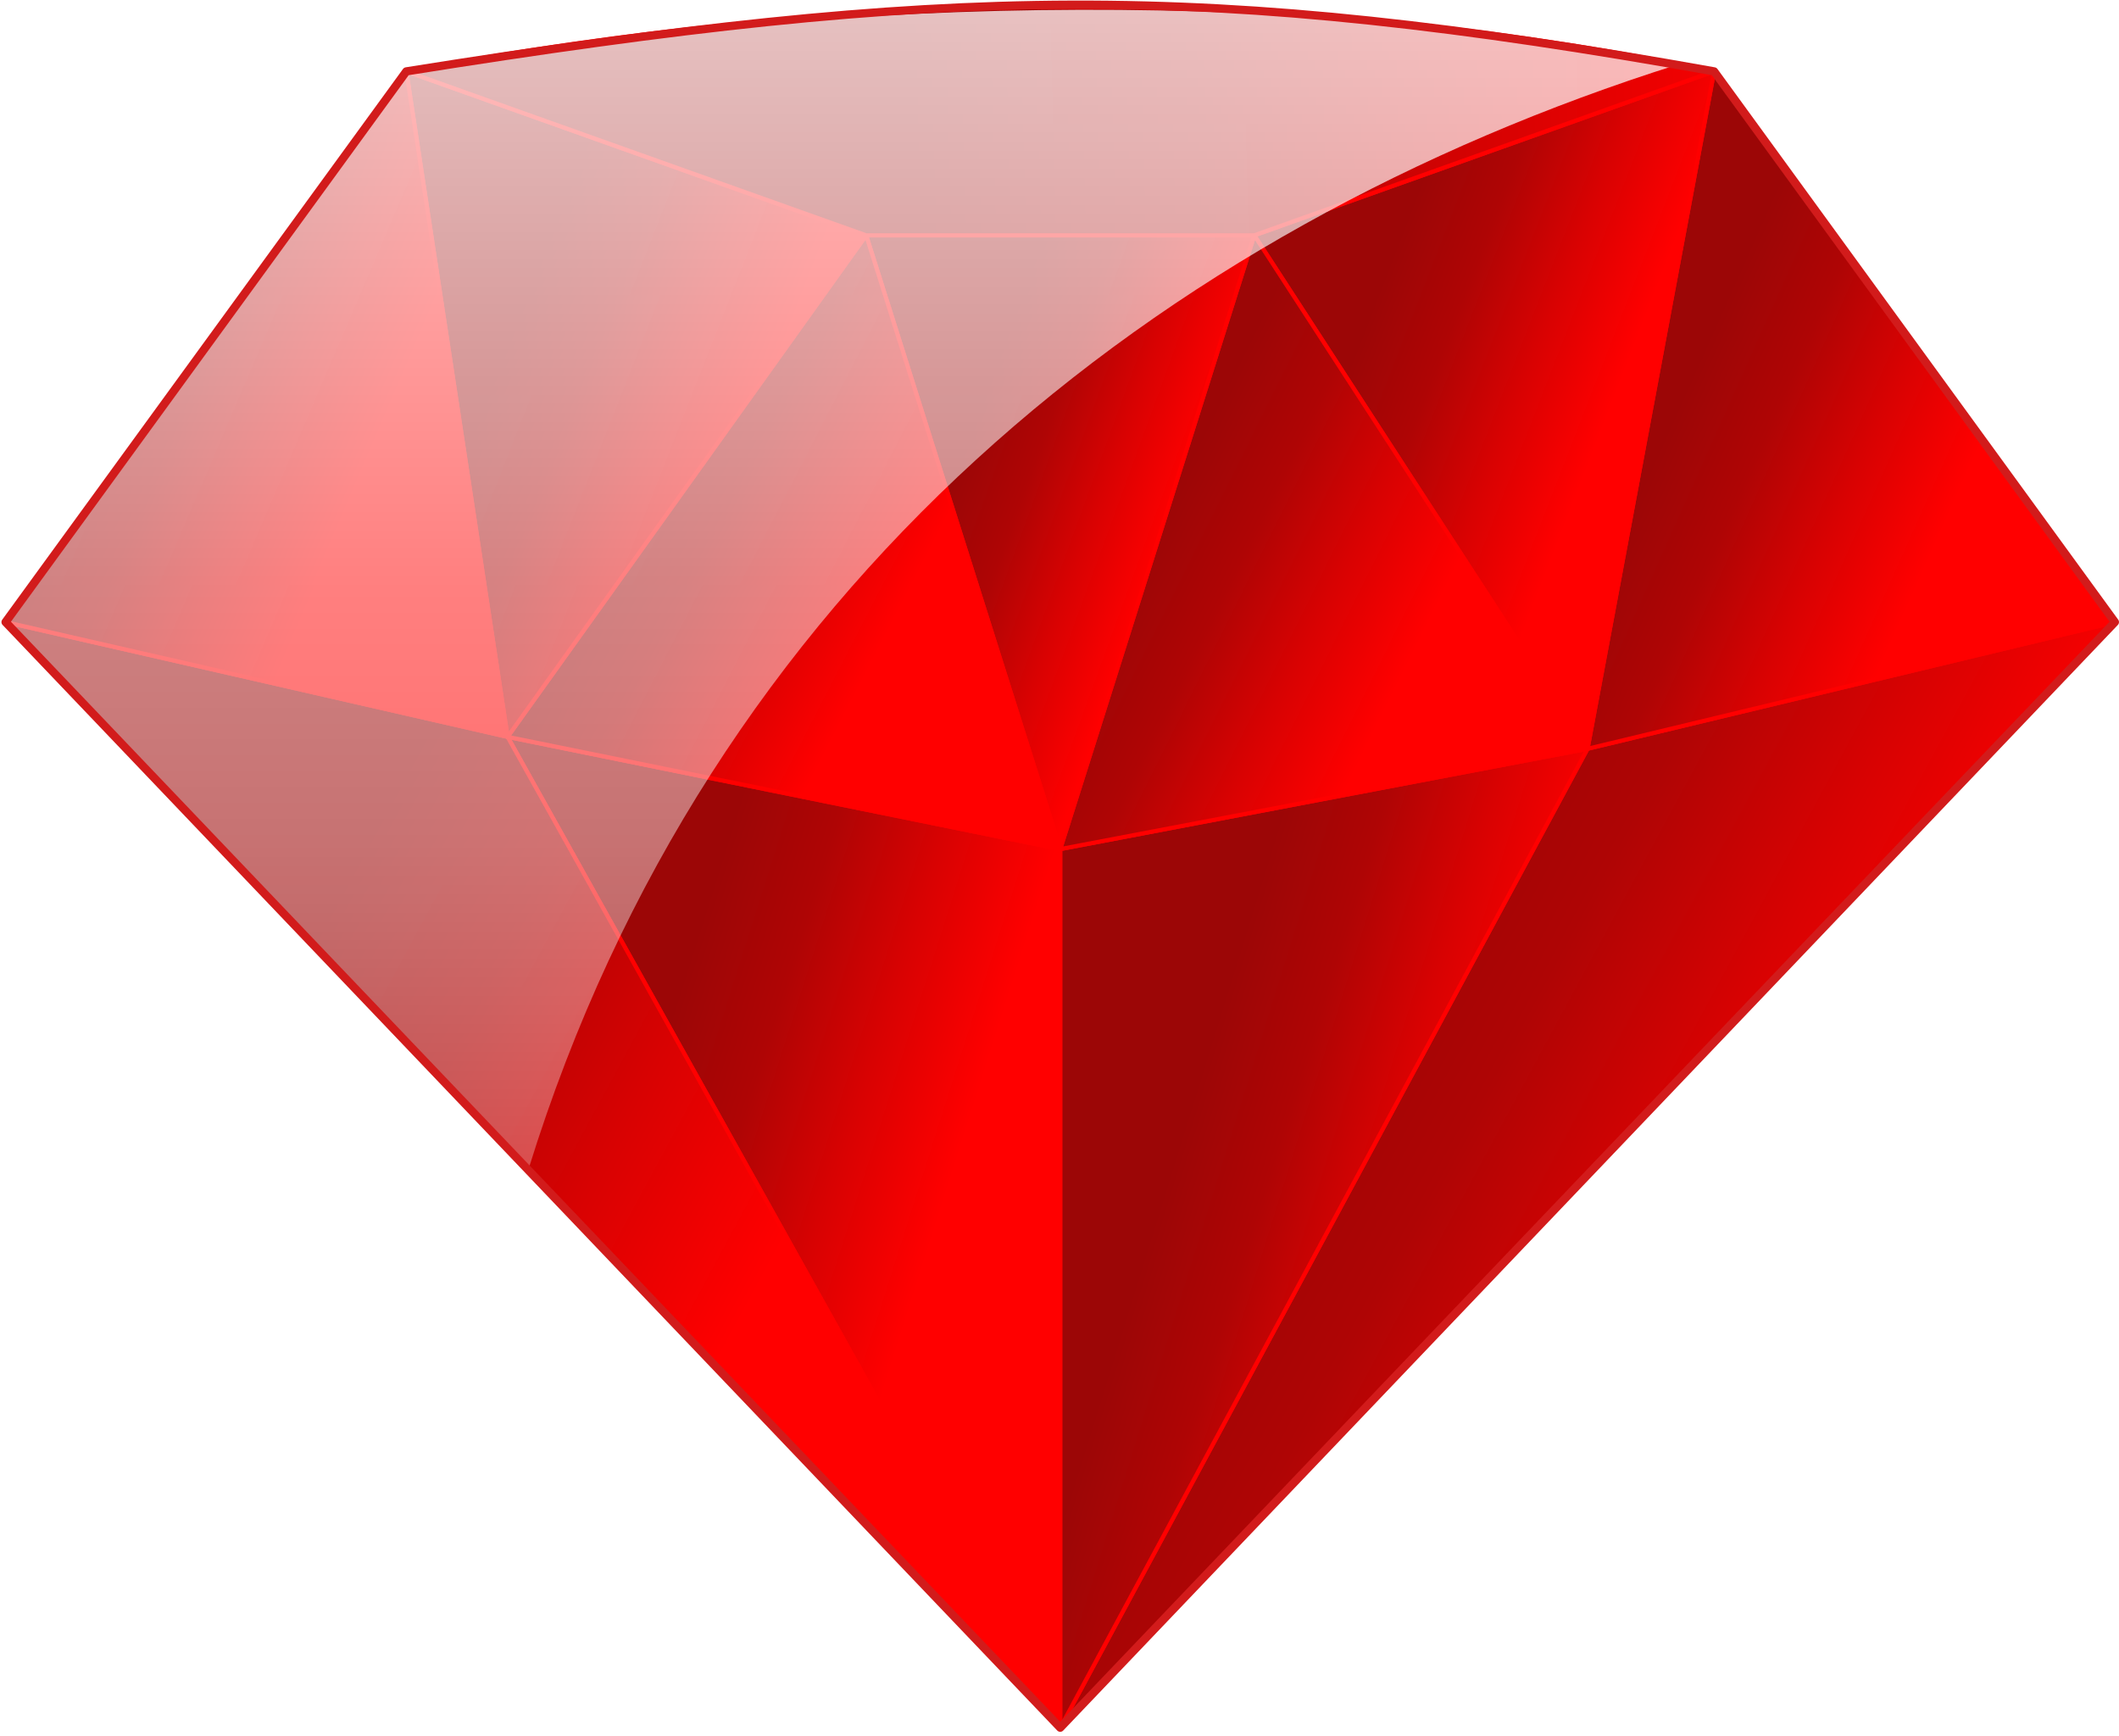
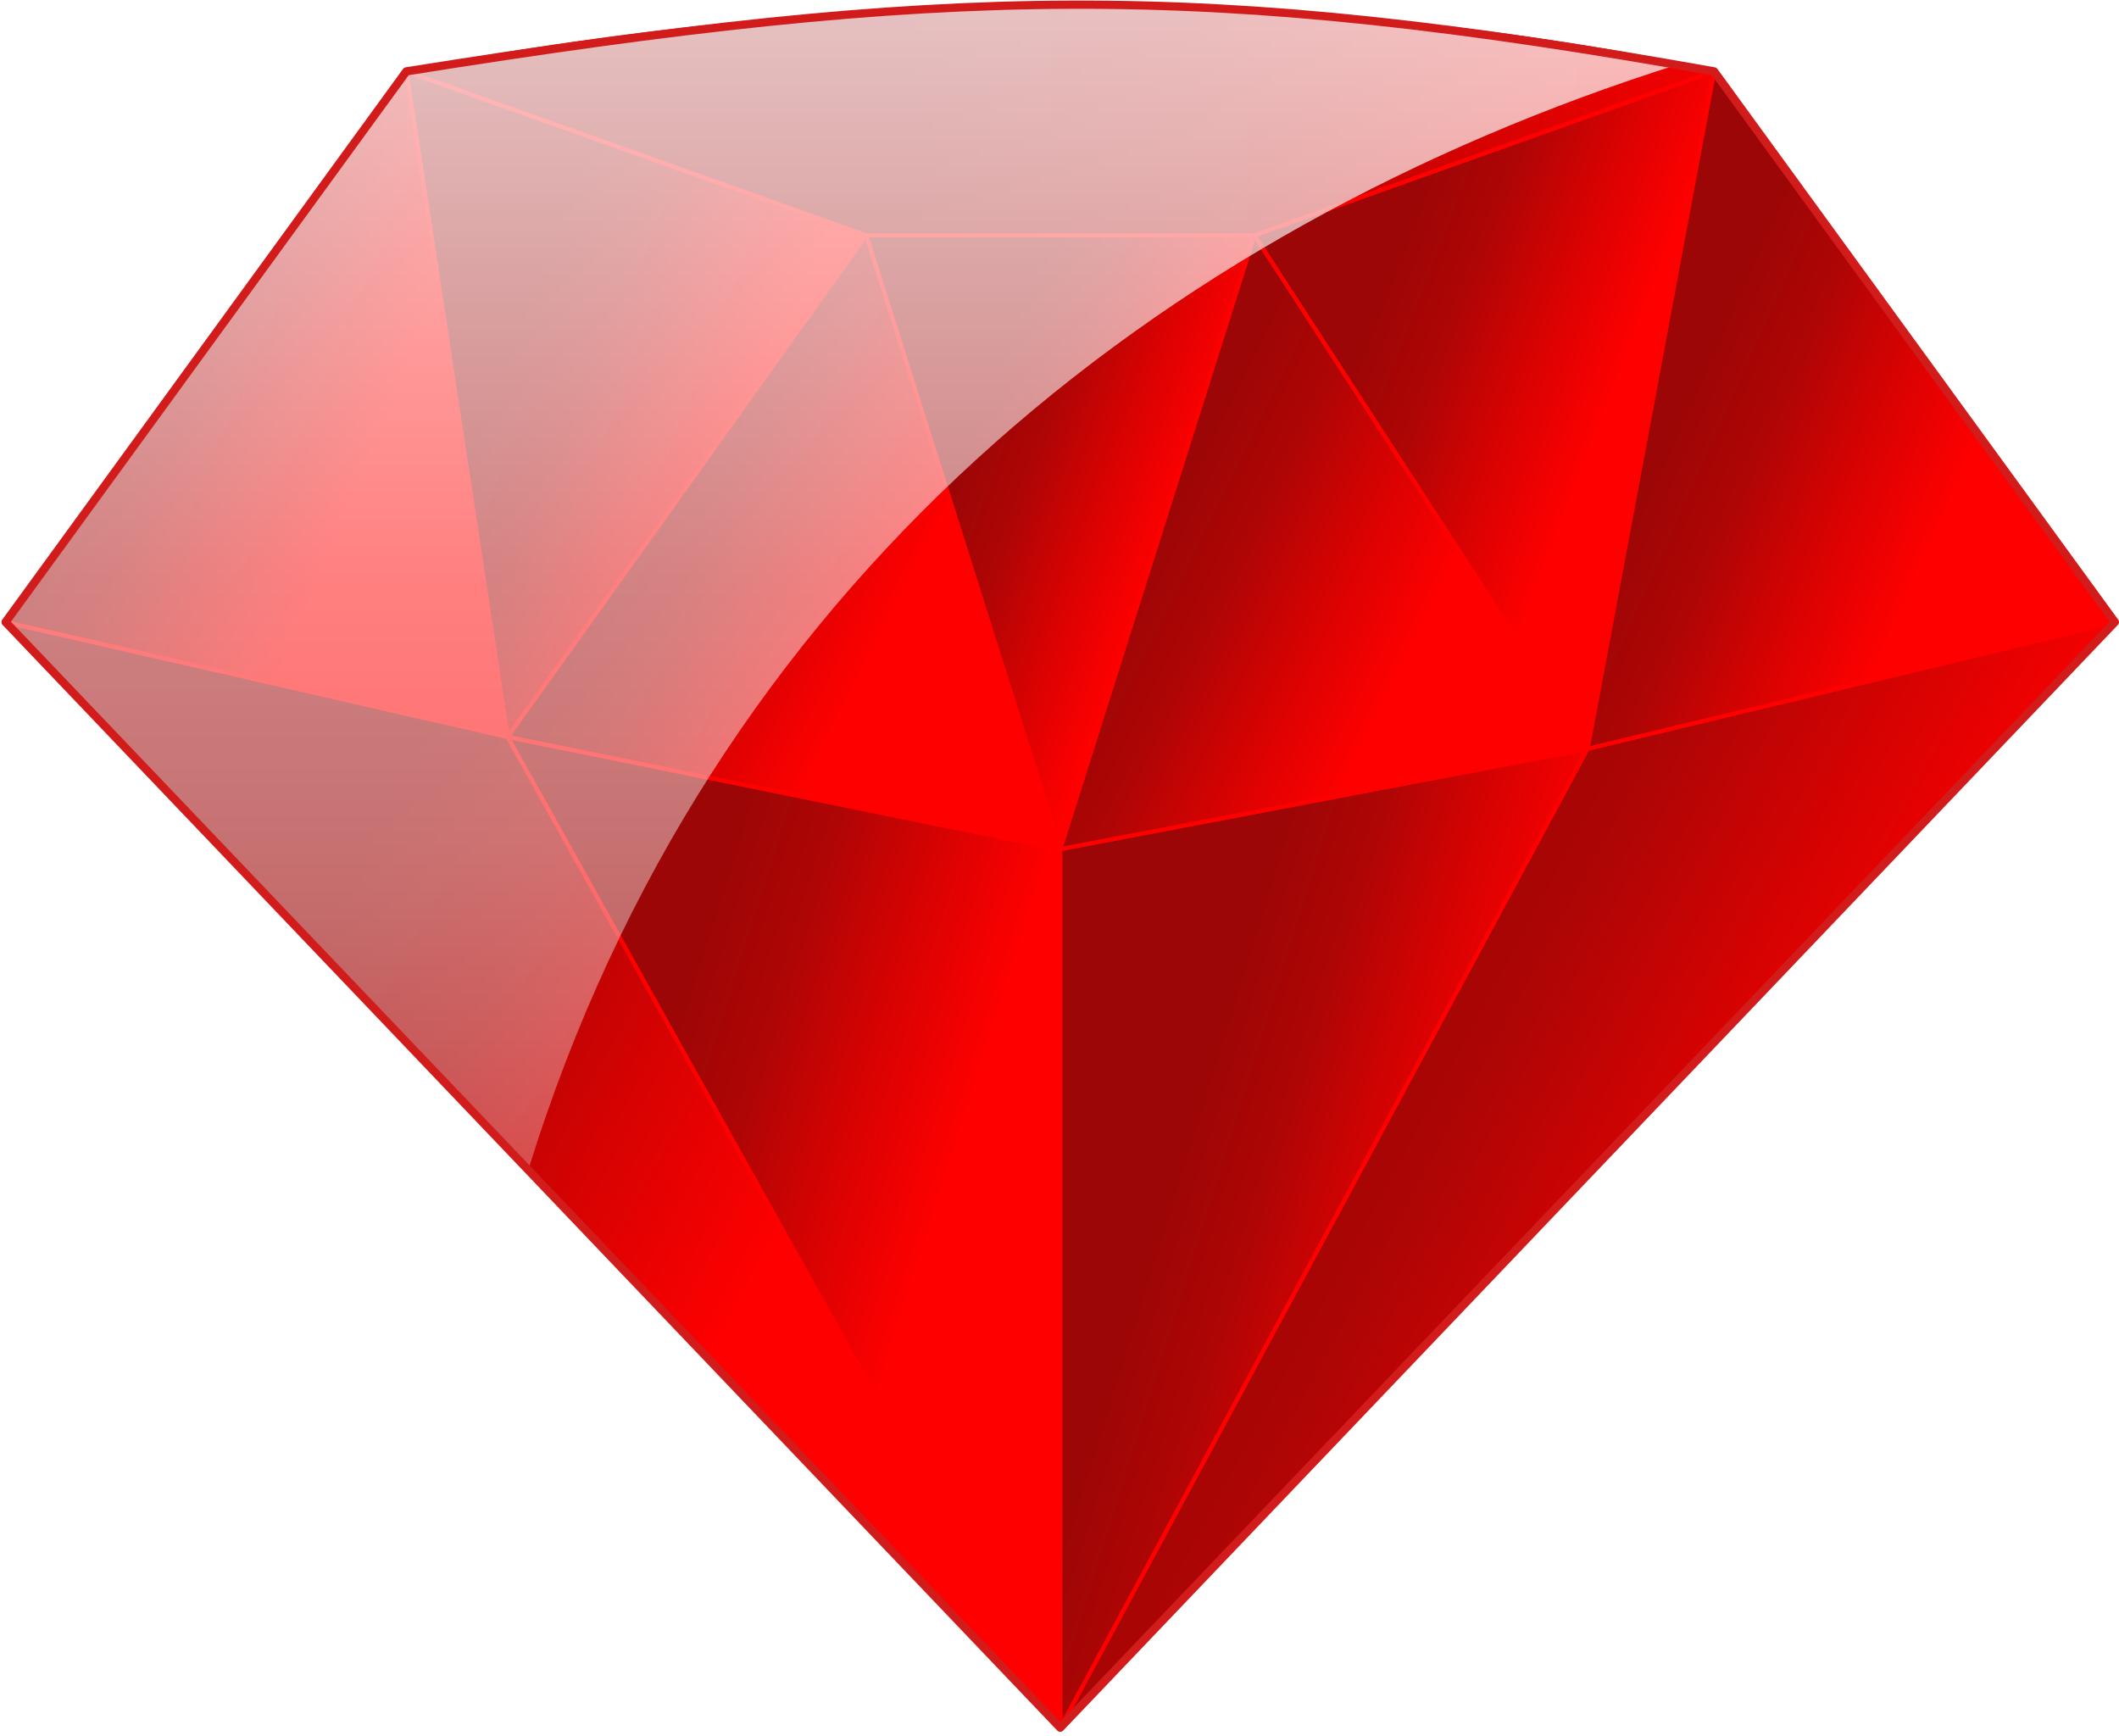
<svg xmlns="http://www.w3.org/2000/svg" width="514px" height="421px" viewBox="0 0 514 421" version="1.1">
  <defs>
    <linearGradient x1="16.984%" y1="50%" x2="62.388%" y2="76.01%" id="linearGradient-1">
      <stop stop-color="#9C0606" offset="0%" />
      <stop stop-color="#AF0505" offset="31.338%" />
      <stop stop-color="#D80202" offset="64.652%" />
      <stop stop-color="#FF0000" offset="100%" />
      <stop stop-color="#FF0000" offset="100%" />
    </linearGradient>
    <linearGradient x1="38.706%" y1="50%" x2="107.318%" y2="49.686%" id="linearGradient-2">
      <stop stop-color="#9C0606" offset="0%" />
      <stop stop-color="#AF0505" offset="31.338%" />
      <stop stop-color="#D80202" offset="64.652%" />
      <stop stop-color="#FF0000" offset="100%" />
      <stop stop-color="#FF0000" offset="100%" />
    </linearGradient>
    <linearGradient x1="62.729%" y1="100%" x2="62.731%" y2="0%" id="linearGradient-3">
      <stop stop-color="#FFFFFF" stop-opacity="0.298" offset="0%" />
      <stop stop-color="#FFFFFF" stop-opacity="0.435" offset="28%" />
      <stop stop-color="#FFFFFF" stop-opacity="0.498" offset="50%" />
      <stop stop-color="#FFFFFF" stop-opacity="0.498" offset="50%" />
      <stop stop-color="#FFFFFF" stop-opacity="0.749" offset="100%" />
    </linearGradient>
  </defs>
  <g id="Page-1" stroke="none" stroke-width="1" fill="none" fill-rule="evenodd">
-     <g id="rubytaiwan" transform="translate(1, 1)">
-       <path d="M415.613,16.855 L512,150.257 L256.18,418.06 L0.352,150.559 L97.992,16.218 C97.992,16.218 291.75,-5.267 415.613,16.855 Z" id="Background" fill="#FF0000" />
-       <path d="M512,149.888 L384.088,180.618 L256.176,418.055 L512,149.888 L512,149.888 Z" id="Shape" stroke="#FF0000" stroke-linecap="round" stroke-linejoin="round" fill="url(#linearGradient-1)" />
-       <path d="M384.088,180.618 L256.176,418.055 L256.176,204.949 L384.088,180.618 Z" id="Shape" stroke="#FF0000" stroke-linecap="round" stroke-linejoin="round" fill="url(#linearGradient-1)" />
-       <path d="M256.176,204.949 L122.124,177.726 L256.176,418.055 L256.176,204.949 Z" id="Shape" stroke="#FF0000" stroke-linecap="round" stroke-linejoin="round" fill="url(#linearGradient-1)" />
-       <path d="M122.124,177.726 L256.176,418.055 L0.352,149.888 L122.124,177.726 Z" id="Shape" stroke="#FF0000" stroke-linecap="round" stroke-linejoin="round" fill="url(#linearGradient-1)" />
-       <path d="M384.088,180.618 L414.787,16.314 L512,149.888 L384.088,180.618 L384.088,180.618 Z" id="Shape" stroke="#FF0000" stroke-linecap="round" stroke-linejoin="round" fill="url(#linearGradient-1)" />
-       <path d="M384.088,180.618 L414.787,16.314 L303.248,56.081 L384.088,180.618 L384.088,180.618 Z" id="Shape" stroke="#FF0000" stroke-linecap="round" stroke-linejoin="round" fill="url(#linearGradient-1)" />
-       <path d="M384.088,180.618 L303.248,56.081 L256.176,204.949 L384.088,180.618 L384.088,180.618 Z" id="Shape" stroke="#FF0000" stroke-linecap="round" stroke-linejoin="round" fill="url(#linearGradient-1)" />
-       <path d="M303.248,56.081 L209.105,56.081 L256.176,204.949 L303.248,56.081 L303.248,56.081 Z" id="Shape" stroke="#FF0000" stroke-linecap="round" stroke-linejoin="round" fill="url(#linearGradient-1)" />
-       <path d="M209.105,56.081 L122.124,177.726 L256.176,204.949 L209.105,56.081 L209.105,56.081 Z" id="Shape" stroke="#FF0000" stroke-linecap="round" stroke-linejoin="round" fill="url(#linearGradient-1)" />
-       <path d="M97.565,16.314 L122.124,177.726 L209.105,56.081 L97.565,16.314 L97.565,16.314 Z" id="Shape" stroke="#FF0000" stroke-linecap="round" stroke-linejoin="round" fill="url(#linearGradient-1)" />
-       <path d="M97.565,16.314 L0.352,149.888 L122.124,177.726 L97.565,16.314 L97.565,16.314 Z" id="Shape" stroke="#FF0000" stroke-linecap="round" stroke-linejoin="round" fill="url(#linearGradient-1)" />
-       <path d="M209.105,56.081 L303.248,56.081 L414.787,16.266 C309.06,-5.423 205.153,-3.644 97.565,16.314 L209.105,56.081 Z" id="Shape" stroke="#FF0000" stroke-linecap="round" stroke-linejoin="round" fill="url(#linearGradient-2)" />
-       <path d="M127.241,282.442 L0.352,149.888 L97.565,16.314 C209.122,-3.579 318.848,-3.101 405.852,14.688 C279.987,54.455 171.021,141.199 127.241,282.442 Z" id="Reflection" fill="url(#linearGradient-3)" />
-       <path d="M97.565,16.314 C229.226,-4.701 290.924,-5.809 414.787,16.314 L512,149.888 L256.176,418.055 L0.352,149.888 L97.565,16.314 L97.565,16.314 Z" id="Outline" stroke="#D21B1B" stroke-width="2" stroke-linecap="round" stroke-linejoin="round" />
+     <g id="rubytaiwan" transform="translate(1, 0)">
+       <path d="M415.613,17.855 L512,151.257 L256.18,419.06 L0.352,151.559 L97.992,17.218 C97.992,17.218 291.75,-4.267 415.613,17.855 Z" id="Background" fill="#FF0000" />
+       <path d="M512,150.888 L384.088,181.618 L256.176,419.055 L512,150.888 L512,150.888 Z" id="Shape" stroke="#FF0000" stroke-linecap="round" stroke-linejoin="round" fill="url(#linearGradient-1)" />
+       <path d="M384.088,181.618 L256.176,419.055 L256.176,205.949 L384.088,181.618 Z" id="Shape" stroke="#FF0000" stroke-linecap="round" stroke-linejoin="round" fill="url(#linearGradient-1)" />
+       <path d="M256.176,205.949 L122.124,178.726 L256.176,419.055 L256.176,205.949 Z" id="Shape" stroke="#FF0000" stroke-linecap="round" stroke-linejoin="round" fill="url(#linearGradient-1)" />
+       <path d="M122.124,178.726 L256.176,419.055 L0.352,150.888 L122.124,178.726 Z" id="Shape" stroke="#FF0000" stroke-linecap="round" stroke-linejoin="round" fill="url(#linearGradient-1)" />
+       <path d="M384.088,181.618 L414.787,17.314 L512,150.888 L384.088,181.618 L384.088,181.618 Z" id="Shape" stroke="#FF0000" stroke-linecap="round" stroke-linejoin="round" fill="url(#linearGradient-1)" />
+       <path d="M384.088,181.618 L414.787,17.314 L303.248,57.081 L384.088,181.618 L384.088,181.618 Z" id="Shape" stroke="#FF0000" stroke-linecap="round" stroke-linejoin="round" fill="url(#linearGradient-1)" />
+       <path d="M384.088,181.618 L303.248,57.081 L256.176,205.949 L384.088,181.618 L384.088,181.618 Z" id="Shape" stroke="#FF0000" stroke-linecap="round" stroke-linejoin="round" fill="url(#linearGradient-1)" />
+       <path d="M303.248,57.081 L209.105,57.081 L256.176,205.949 L303.248,57.081 L303.248,57.081 Z" id="Shape" stroke="#FF0000" stroke-linecap="round" stroke-linejoin="round" fill="url(#linearGradient-1)" />
+       <path d="M209.105,57.081 L122.124,178.726 L256.176,205.949 L209.105,57.081 L209.105,57.081 Z" id="Shape" stroke="#FF0000" stroke-linecap="round" stroke-linejoin="round" fill="url(#linearGradient-1)" />
+       <path d="M97.565,17.314 L122.124,178.726 L209.105,57.081 L97.565,17.314 L97.565,17.314 Z" id="Shape" stroke="#FF0000" stroke-linecap="round" stroke-linejoin="round" fill="url(#linearGradient-1)" />
+       <path d="M97.565,17.314 L0.352,150.888 L122.124,178.726 L97.565,17.314 L97.565,17.314 Z" id="Shape" stroke="#FF0000" stroke-linecap="round" stroke-linejoin="round" fill="url(#linearGradient-1)" />
+       <path d="M209.105,57.081 L303.248,57.081 L414.787,17.266 C309.06,-4.423 205.153,-2.644 97.565,17.314 L209.105,57.081 Z" id="Shape" stroke="#FF0000" stroke-linecap="round" stroke-linejoin="round" fill="url(#linearGradient-2)" />
+       <path d="M127.241,283.442 L0.352,150.888 L97.565,17.314 C154.488,7.164 210.806,0.949 264,1 C315.055,1.049 363.243,6.976 405.852,15.688 C279.987,55.455 171.021,142.199 127.241,283.442 Z" id="Reflection" fill="url(#linearGradient-3)" />
+       <path d="M97.565,17.314 C229.226,-3.701 290.924,-4.809 414.787,17.314 L512,150.888 L256.176,419.055 L0.352,150.888 L97.565,17.314 L97.565,17.314 Z" id="Outline" stroke="#D21B1B" stroke-width="2" stroke-linecap="round" stroke-linejoin="round" />
    </g>
  </g>
</svg>
